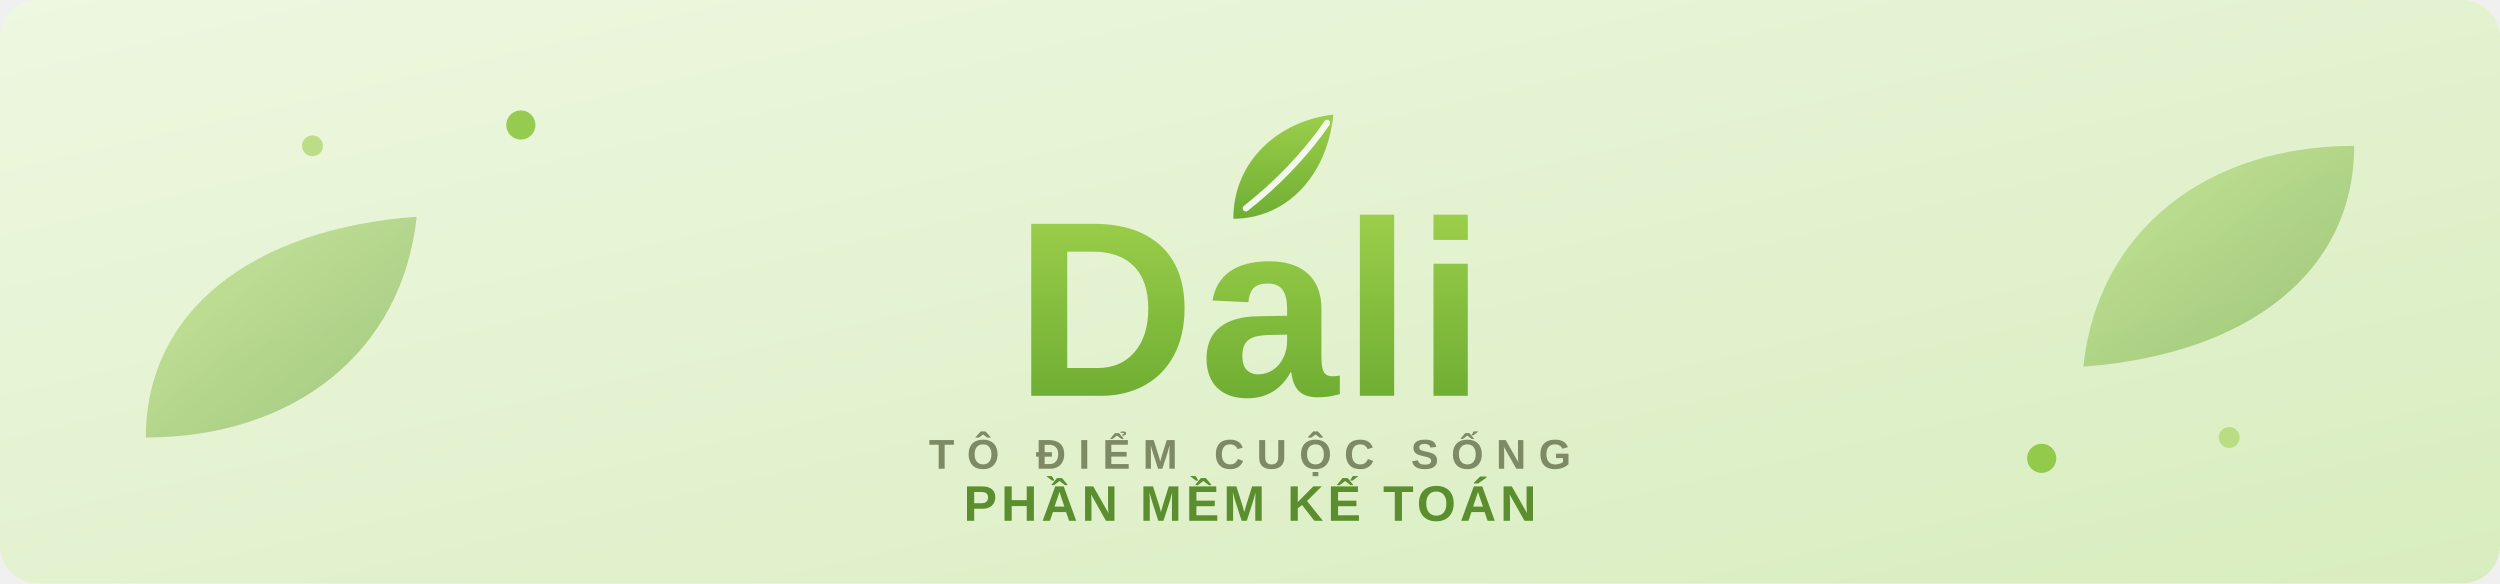
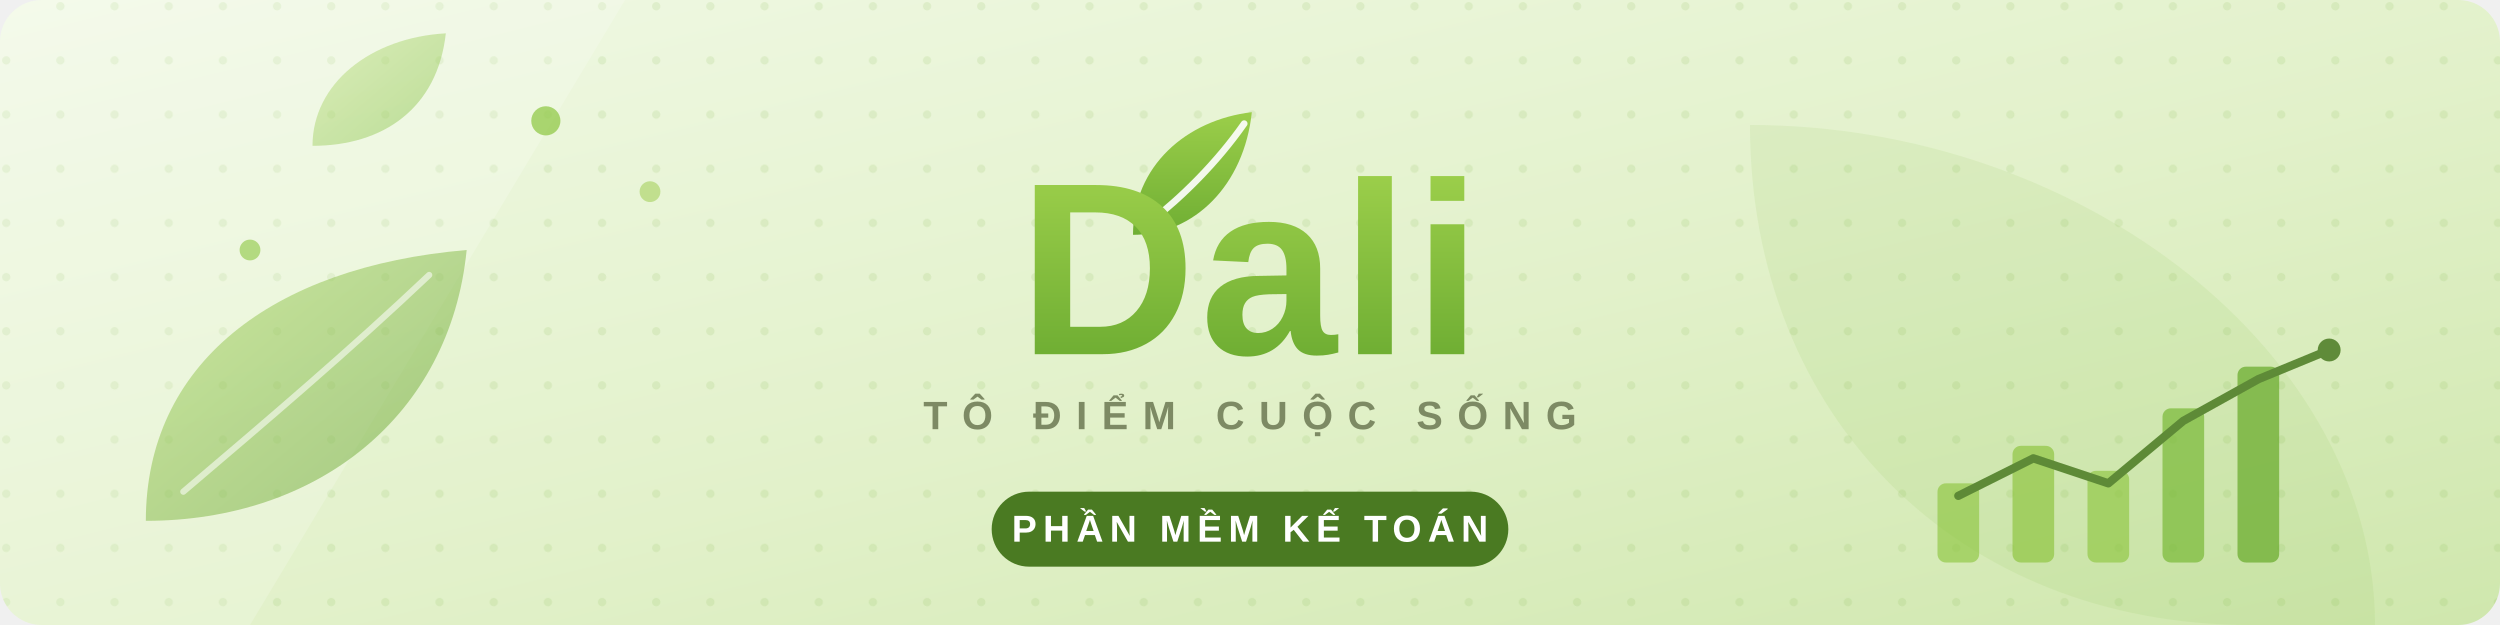
- <svg xmlns="http://www.w3.org/2000/svg" viewBox="0 0 1200 280" font-family="'Arial Rounded MT Bold','Trebuchet MS',Arial,sans-serif">
+ <svg xmlns="http://www.w3.org/2000/svg" viewBox="0 0 1200 300" font-family="'Arial Rounded MT Bold','Baloo 2','Trebuchet MS',Arial,sans-serif">
  <defs>
    <linearGradient id="bbg" x1="0" y1="0" x2="1" y2="1">
-       <stop offset="0" stop-color="#eef7e0" />
-       <stop offset="1" stop-color="#d8edbf" />
+       <stop offset="0" stop-color="#f1f9e6" />
+       <stop offset="0.55" stop-color="#e2f1ca" />
+       <stop offset="1" stop-color="#cfe7ad" />
    </linearGradient>
    <linearGradient id="bdali" x1="0" y1="0" x2="0" y2="1">
      <stop offset="0" stop-color="#9bce4a" />
      <stop offset="1" stop-color="#6fae33" />
    </linearGradient>
-     <linearGradient id="leaf2" x1="0" y1="0" x2="1" y2="1">
+     <linearGradient id="leafg" x1="0" y1="0" x2="1" y2="1">
      <stop offset="0" stop-color="#a9d65c" />
      <stop offset="1" stop-color="#5a9a2a" />
    </linearGradient>
+     <linearGradient id="leafg2" x1="0" y1="0" x2="1" y2="1">
+       <stop offset="0" stop-color="#bfe07f" />
+       <stop offset="1" stop-color="#7bbb3a" />
+     </linearGradient>
+     <pattern id="dots" width="26" height="26" patternUnits="userSpaceOnUse">
+       <circle cx="3" cy="3" r="2" fill="#6fae33" opacity="0.12" />
+     </pattern>
+     <clipPath id="round">
+       <rect x="0" y="0" width="1200" height="300" rx="20" />
+     </clipPath>
  </defs>
-   <rect x="0" y="0" width="1200" height="280" rx="18" fill="url(#bbg)" />
-   <g opacity="0.9">
-     <path d="M70,210 C70,150 120,110 200,104 C193,170 140,210 70,210 Z" fill="url(#leaf2)" opacity="0.55" />
-     <path d="M1130,70 C1130,130 1080,170 1000,176 C1007,110 1060,70 1130,70 Z" fill="url(#leaf2)" opacity="0.55" />
-     <circle cx="250" cy="60" r="7" fill="#8cc63f" />
-     <circle cx="980" cy="220" r="7" fill="#8cc63f" />
-     <circle cx="150" cy="70" r="5" fill="#b6da7c" />
-     <circle cx="1070" cy="210" r="5" fill="#b6da7c" />
+   <g clip-path="url(#round)">
+     <rect x="0" y="0" width="1200" height="300" fill="url(#bbg)" />
+     <rect x="0" y="0" width="1200" height="300" fill="url(#dots)" />
+     <path d="M1080,300 C940,300 840,200 840,60 C1000,60 1140,170 1140,300 Z" fill="#7bbb3a" opacity="0.10" />
+     <path d="M-100,0 L300,0 L120,300 L-100,300 Z" fill="#ffffff" opacity="0.18" />
+     <g opacity="0.85">
+       <rect x="930" y="232" width="20" height="38" rx="4" fill="#8ec63f" opacity="0.75" />
+       <rect x="966" y="214" width="20" height="56" rx="4" fill="#8ec63f" opacity="0.8" />
+       <rect x="1002" y="226" width="20" height="44" rx="4" fill="#8ec63f" opacity="0.75" />
+       <rect x="1038" y="196" width="20" height="74" rx="4" fill="#7bbb3a" opacity="0.85" />
+       <rect x="1074" y="176" width="20" height="94" rx="4" fill="#6fae33" opacity="0.9" />
+       <polyline points="940,238 976,220 1012,232 1048,202 1084,182 1118,168" fill="none" stroke="#4a7a22" stroke-width="4" stroke-linecap="round" stroke-linejoin="round" />
+       <circle cx="1118" cy="168" r="5.5" fill="#4a7a22" />
+     </g>
+     <g>
+       <path d="M70,250 C70,175 130,128 224,120 C216,200 152,250 70,250 Z" fill="url(#leafg)" opacity="0.5" />
+       <path d="M88,236 C128,202 168,168 206,132" stroke="#ffffff" stroke-width="3" fill="none" stroke-linecap="round" opacity="0.55" />
+       <path d="M150,70 C150,40 178,18 214,16 C210,52 184,70 150,70 Z" fill="url(#leafg2)" opacity="0.45" />
+       <circle cx="262" cy="58" r="7" fill="#8cc63f" opacity="0.7" />
+       <circle cx="312" cy="92" r="5" fill="#b6da7c" opacity="0.8" />
+       <circle cx="120" cy="120" r="5" fill="#8cc63f" opacity="0.6" />
+     </g>
+     <g transform="translate(600,0)">
+       <g transform="translate(-58,52) scale(0.92)">
+         <path d="M2,66 C2,30 30,6 64,2 C60,40 34,66 2,66 Z" fill="url(#bdali)" />
+         <path d="M10,60 C28,46 46,28 60,8" stroke="#ffffff" stroke-width="3.5" fill="none" stroke-linecap="round" opacity="0.9" />
+       </g>
+       <text x="0" y="170" text-anchor="middle" font-size="118" font-weight="800" fill="url(#bdali)" letter-spacing="2">Dali</text>
+       <text x="0" y="206" text-anchor="middle" font-size="19" font-weight="600" fill="#7d8a64" letter-spacing="7">TÔ ĐIỂM CUỘC SỐNG</text>
+       <g transform="translate(0,236)">
+         <rect x="-124" y="0" width="248" height="36" rx="18" fill="#4a7a22" />
+         <text x="0" y="24" text-anchor="middle" font-size="18" font-weight="700" fill="#ffffff" letter-spacing="3">PHẦN MỀM KẾ TOÁN</text>
+       </g>
+     </g>
  </g>
-   <g transform="translate(440,55)">
-     <g transform="translate(150,-2)">
-       <path d="M2,52 C2,24 24,5 50,2 C47,32 27,52 2,52 Z" fill="url(#bdali)" />
-       <path d="M8,47 C22,36 36,22 47,6" stroke="#ffffff" stroke-width="3" fill="none" stroke-linecap="round" opacity="0.9" />
-     </g>
-     <text x="160" y="135" text-anchor="middle" font-size="120" font-weight="800" fill="url(#bdali)" letter-spacing="2">Dali</text>
-     <text x="160" y="170" text-anchor="middle" font-size="20" font-weight="600" fill="#7d8a64" letter-spacing="6">TÔ ĐIỂM CUỘC SỐNG</text>
-   </g>
-   <text x="600" y="250" text-anchor="middle" font-size="24" font-weight="700" fill="#5a8e2e" letter-spacing="2">PHẦN MỀM KẾ TOÁN</text>
</svg>
